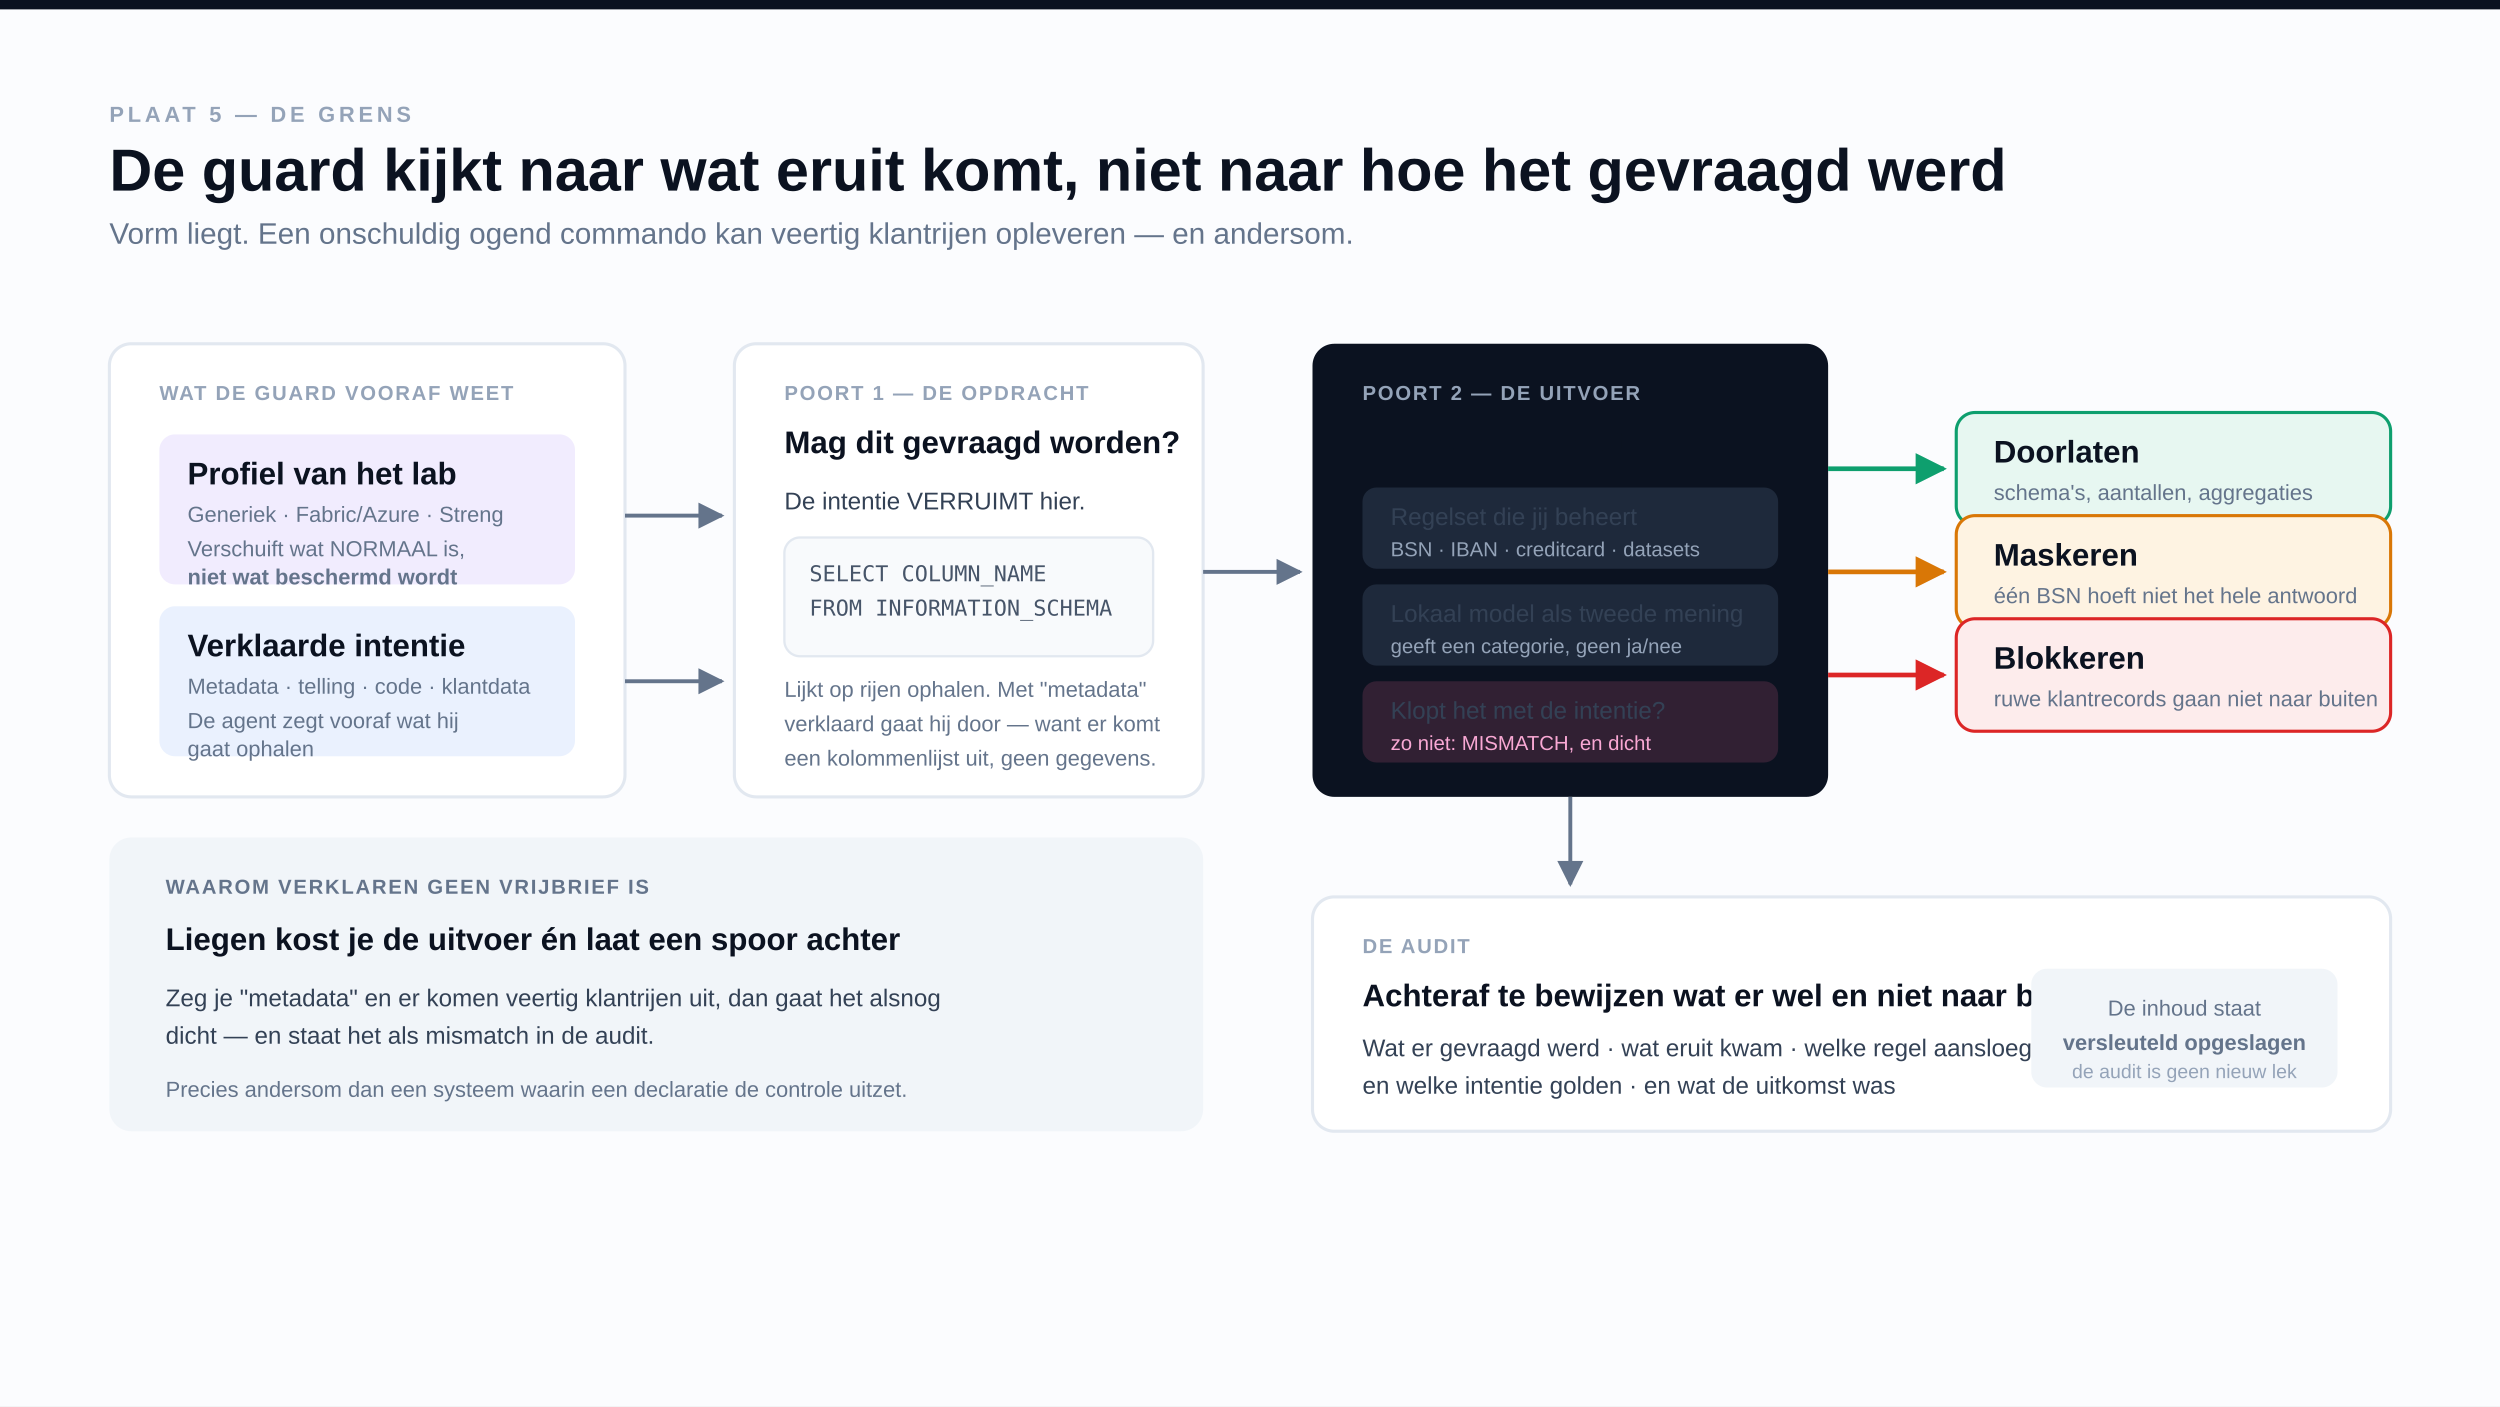
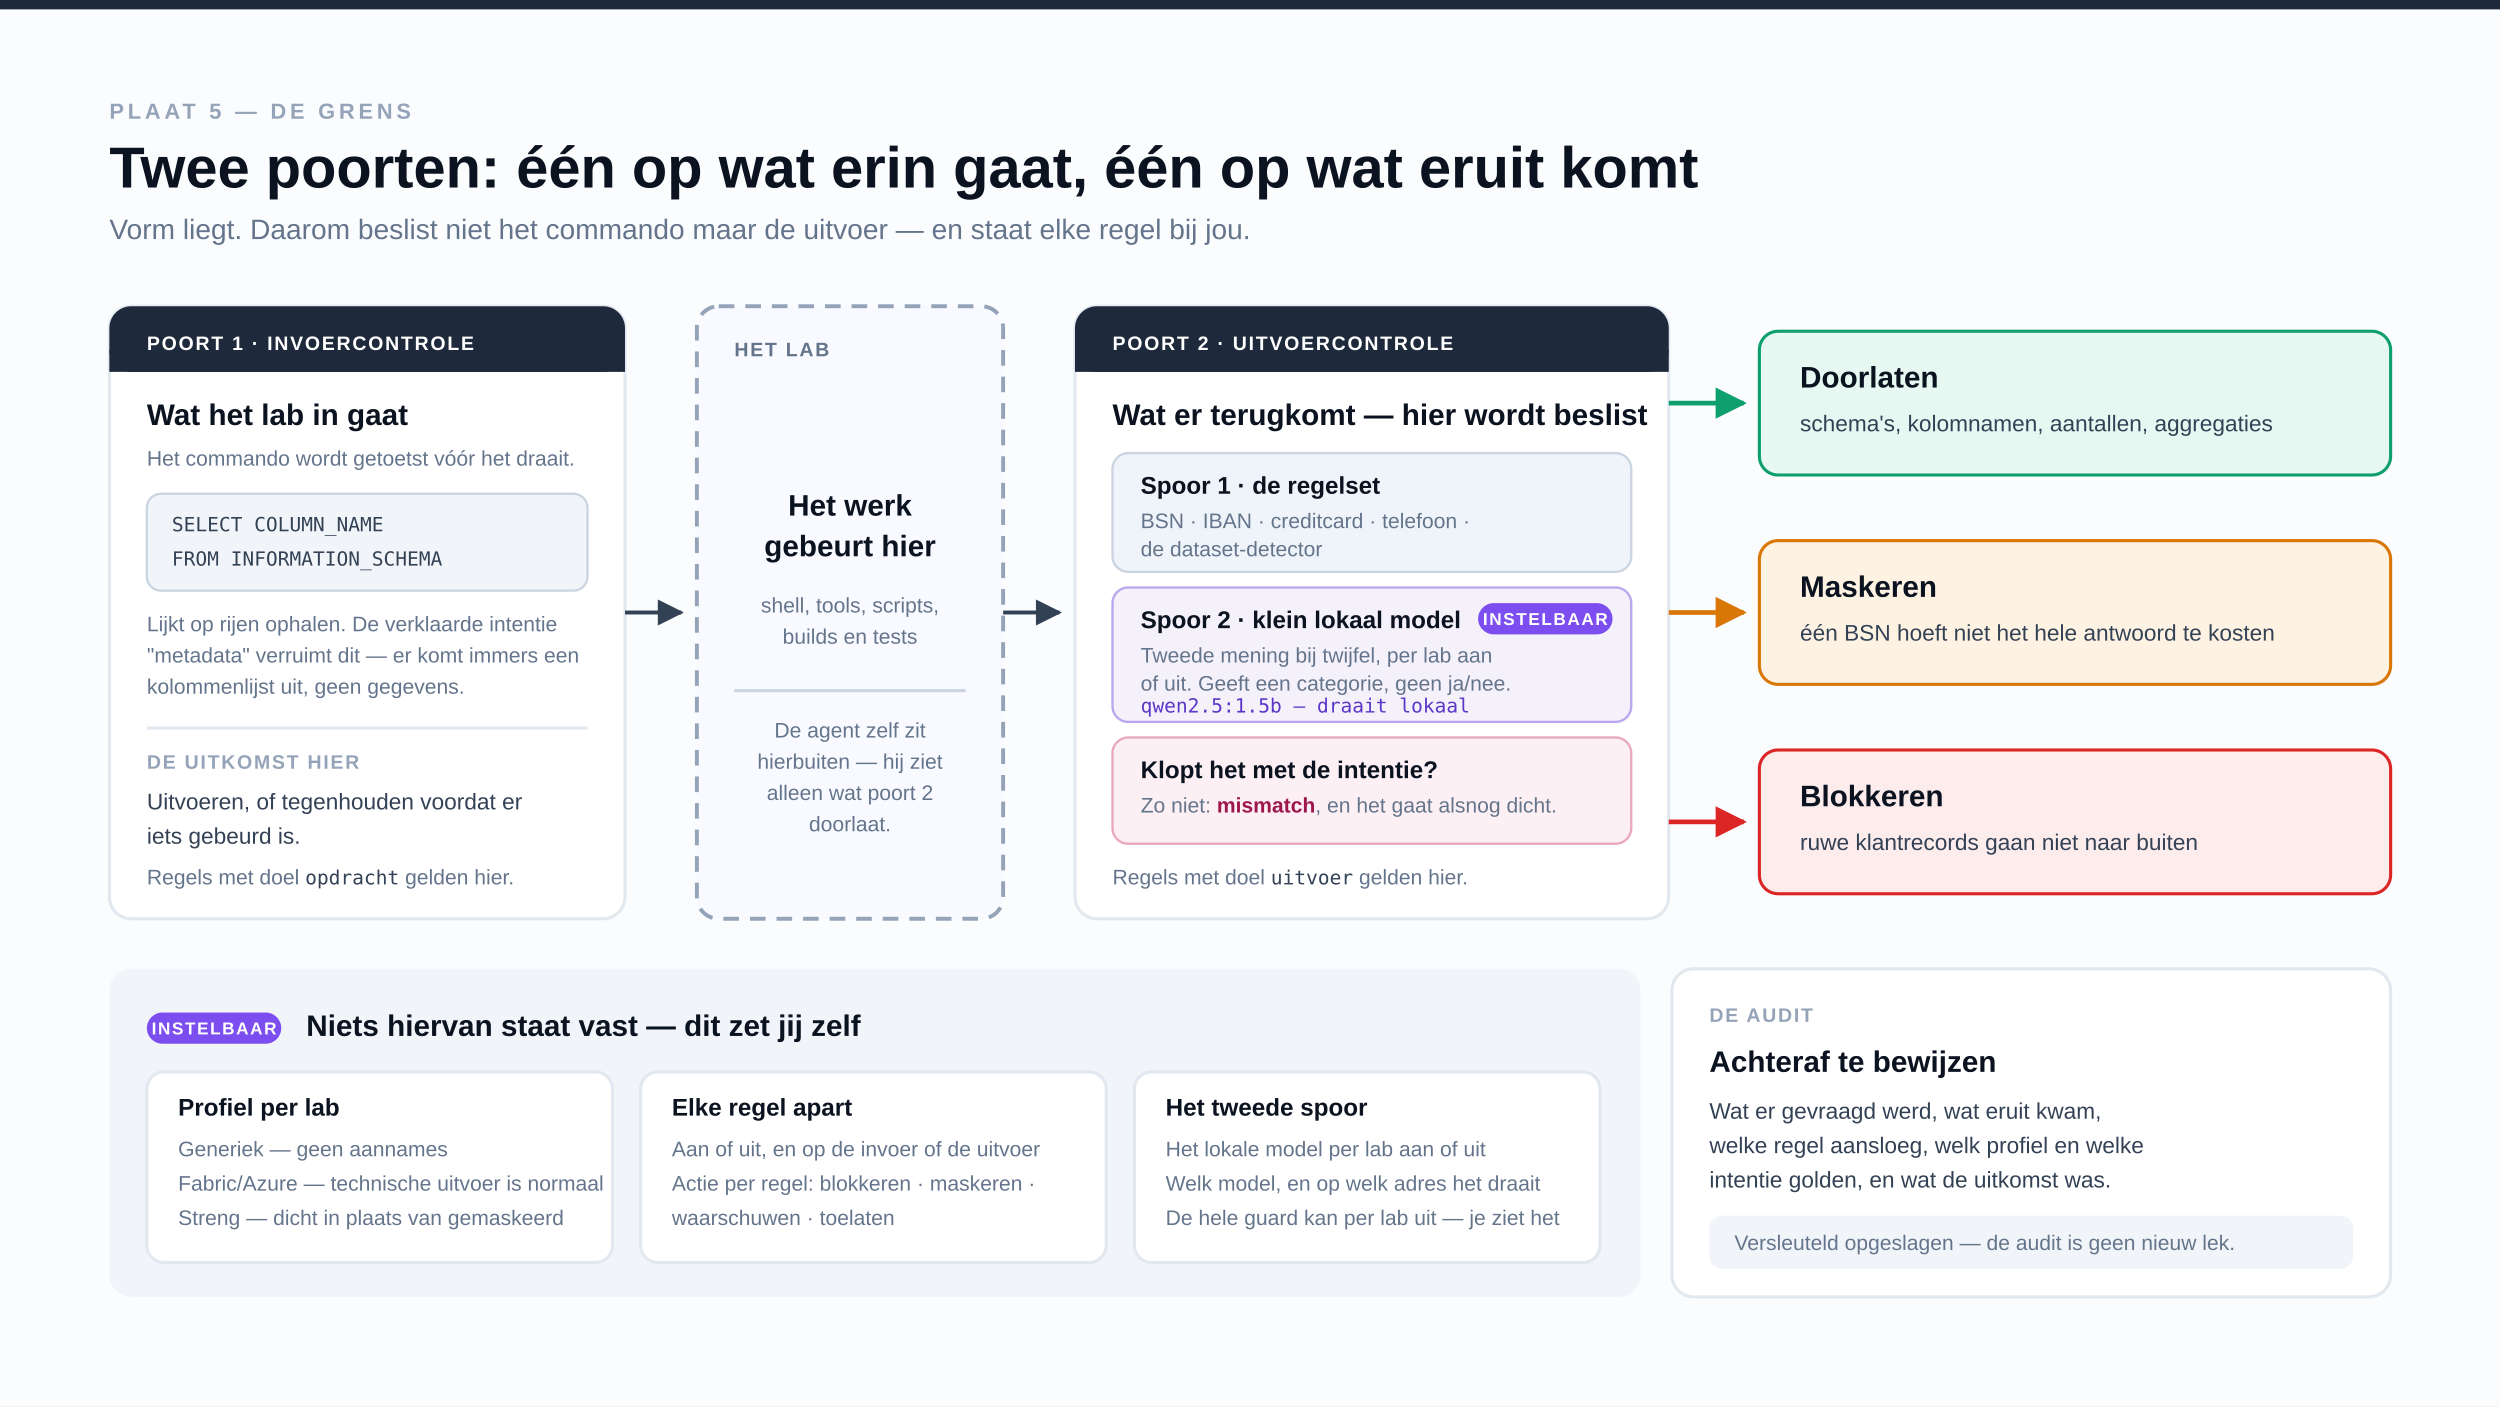
- <svg xmlns="http://www.w3.org/2000/svg" viewBox="0 0 1600 900" width="1600" height="900" role="img" aria-labelledby="t4">
+ <svg xmlns="http://www.w3.org/2000/svg" viewBox="0 0 1600 900" width="1600" height="900" role="img" aria-labelledby="t5">
  <defs>
-     <marker id="a" viewBox="0 0 12 12" refX="10" refY="6" markerWidth="8" markerHeight="8" orient="auto-start-reverse">
-       <path d="M1 1 L11 6 L1 11 z" fill="#64748B" />
+     <marker id="ai" viewBox="0 0 12 12" refX="10" refY="6" markerWidth="8" markerHeight="8" orient="auto-start-reverse">
+       <path d="M1 1 L11 6 L1 11 z" fill="#334155" />
    </marker>
    <marker id="ag" viewBox="0 0 12 12" refX="10" refY="6" markerWidth="8" markerHeight="8" orient="auto-start-reverse">
      <path d="M1 1 L11 6 L1 11 z" fill="#0E9F6E" />
    </marker>
    <marker id="aw" viewBox="0 0 12 12" refX="10" refY="6" markerWidth="8" markerHeight="8" orient="auto-start-reverse">
      <path d="M1 1 L11 6 L1 11 z" fill="#D97706" />
    </marker>
    <marker id="ar" viewBox="0 0 12 12" refX="10" refY="6" markerWidth="8" markerHeight="8" orient="auto-start-reverse">
      <path d="M1 1 L11 6 L1 11 z" fill="#DC2626" />
    </marker>
  </defs>
  <style>
    .f { font-family: Archivo, "Segoe UI", "Helvetica Neue", Arial, sans-serif; }
-     .title { font-size: 38px; font-weight: 700; fill: #0B1220; }
-     .sub { font-size: 19px; fill: #64748B; }
+     .title { font-size: 37px; font-weight: 700; fill: #0B1220; }
+     .sub { font-size: 18px; fill: #64748B; }
    .eyebrow { font-size: 14px; font-weight: 700; fill: #94A3B8; letter-spacing: 2.4px; }
-     .h { font-size: 20px; font-weight: 700; fill: #0B1220; }
-     .lab { font-size: 15.5px; fill: #334155; }
-     .sm { font-size: 14px; fill: #64748B; }
-     .tag { font-size: 13px; font-weight: 700; letter-spacing: 1.1px; }
-     .mono { font-family: "JetBrains Mono", "SF Mono", Consolas, monospace; font-size: 14px; }
+     .h { font-size: 19px; font-weight: 700; fill: #0B1220; }
+     .lab { font-size: 14.5px; fill: #334155; }
+     .sm { font-size: 13.5px; fill: #64748B; }
+     .tag { font-size: 12.5px; font-weight: 700; letter-spacing: 1.1px; }
+     .mono { font-family: "JetBrains Mono", "SF Mono", Consolas, monospace; font-size: 12.5px; }
+     .pil { font-size: 11px; font-weight: 700; letter-spacing: 1px; }
  </style>
  <rect width="1600" height="900" fill="#FBFCFE" />
-   <rect x="0" y="0" width="1600" height="6" fill="#0B1220" />
-   <text class="f eyebrow" x="70" y="78">PLAAT 5 — DE GRENS</text>
-   <text class="f title" x="70" y="122">De guard kijkt naar wat eruit komt, niet naar hoe het gevraagd werd</text>
-   <text class="f sub" x="70" y="156">Vorm liegt. Een onschuldig ogend commando kan veertig klantrijen opleveren — en andersom.</text>
-   <rect x="70" y="220" width="330" height="290" rx="14" fill="#FFFFFF" stroke="#E2E8F0" stroke-width="2" />
-   <text class="f tag" x="102" y="256" fill="#94A3B8">WAT DE GUARD VOORAF WEET</text>
-   <rect x="102" y="278" width="266" height="96" rx="10" fill="#F1ECFE" />
-   <text class="f h" x="120" y="310" fill="#6D28D9">Profiel van het lab</text>
-   <text class="f sm" x="120" y="334">Generiek · Fabric/Azure · Streng</text>
-   <text class="f sm" x="120" y="356">Verschuift wat NORMAAL is,</text>
-   <text class="f sm" x="120" y="374" font-weight="700">niet wat beschermd wordt</text>
-   <rect x="102" y="388" width="266" height="96" rx="10" fill="#EAF1FE" />
-   <text class="f h" x="120" y="420" fill="#1D4ED8">Verklaarde intentie</text>
-   <text class="f sm" x="120" y="444">Metadata · telling · code · klantdata</text>
-   <text class="f sm" x="120" y="466">De agent zegt vooraf wat hij</text>
-   <text class="f sm" x="120" y="484">gaat ophalen</text>
-   <path d="M400 330 L462 330" stroke="#64748B" stroke-width="2.5" marker-end="url(#a)" />
-   <path d="M400 436 L462 436" stroke="#64748B" stroke-width="2.5" marker-end="url(#a)" />
-   <rect x="470" y="220" width="300" height="290" rx="14" fill="#FFFFFF" stroke="#E2E8F0" stroke-width="2" />
-   <text class="f tag" x="502" y="256" fill="#94A3B8">POORT 1 — DE OPDRACHT</text>
-   <text class="f h" x="502" y="290">Mag dit gevraagd worden?</text>
-   <text class="f lab" x="502" y="326">De intentie VERRUIMT hier.</text>
-   <rect x="502" y="344" width="236" height="76" rx="10" fill="#F8FAFC" stroke="#E2E8F0" stroke-width="1.5" />
-   <text class="f mono" x="518" y="372" fill="#475569">SELECT COLUMN_NAME</text>
-   <text class="f mono" x="518" y="394" fill="#475569">FROM INFORMATION_SCHEMA</text>
-   <text class="f sm" x="502" y="446">Lijkt op rijen ophalen. Met "metadata"</text>
-   <text class="f sm" x="502" y="468">verklaard gaat hij door — want er komt</text>
-   <text class="f sm" x="502" y="490">een kolommenlijst uit, geen gegevens.</text>
-   <path d="M770 366 L832 366" stroke="#64748B" stroke-width="2.5" marker-end="url(#a)" />
-   <rect x="840" y="220" width="330" height="290" rx="14" fill="#0B1220" />
-   <text class="f tag" x="872" y="256" fill="#94A3B8">POORT 2 — DE UITVOER</text>
-   <text class="f h" x="872" y="290" fill="#FFFFFF">Hier wordt beslist</text>
-   <rect x="872" y="312" width="266" height="52" rx="9" fill="#1E293B" />
-   <text class="f lab" x="890" y="336" fill="#E2E8F0">Regelset die jij beheert</text>
-   <text class="f" x="890" y="356" font-size="13" fill="#94A3B8">BSN · IBAN · creditcard · datasets</text>
-   <rect x="872" y="374" width="266" height="52" rx="9" fill="#1E293B" />
-   <text class="f lab" x="890" y="398" fill="#E2E8F0">Lokaal model als tweede mening</text>
-   <text class="f" x="890" y="418" font-size="13" fill="#94A3B8">geeft een categorie, geen ja/nee</text>
-   <rect x="872" y="436" width="266" height="52" rx="9" fill="#312033" />
-   <text class="f lab" x="890" y="460" fill="#FBCFE8">Klopt het met de intentie?</text>
-   <text class="f" x="890" y="480" font-size="13" fill="#F9A8D4">zo niet: MISMATCH, en dicht</text>
-   <path d="M1170 300 L1244 300" stroke="#0E9F6E" stroke-width="3" marker-end="url(#ag)" />
-   <rect x="1252" y="264" width="278" height="72" rx="12" fill="#E7F7F1" stroke="#0E9F6E" stroke-width="2" />
-   <text class="f h" x="1276" y="296" fill="#0E7A55">Doorlaten</text>
-   <text class="f sm" x="1276" y="320">schema's, aantallen, aggregaties</text>
-   <path d="M1170 366 L1244 366" stroke="#D97706" stroke-width="3" marker-end="url(#aw)" />
-   <rect x="1252" y="330" width="278" height="72" rx="12" fill="#FEF3E2" stroke="#D97706" stroke-width="2" />
-   <text class="f h" x="1276" y="362" fill="#B45309">Maskeren</text>
-   <text class="f sm" x="1276" y="386">één BSN hoeft niet het hele antwoord</text>
-   <path d="M1170 432 L1244 432" stroke="#DC2626" stroke-width="3" marker-end="url(#ar)" />
-   <rect x="1252" y="396" width="278" height="72" rx="12" fill="#FDECEC" stroke="#DC2626" stroke-width="2" />
-   <text class="f h" x="1276" y="428" fill="#B91C1C">Blokkeren</text>
-   <text class="f sm" x="1276" y="452">ruwe klantrecords gaan niet naar buiten</text>
-   <path d="M1005 510 L1005 566" stroke="#64748B" stroke-width="2.5" marker-end="url(#a)" />
-   <rect x="840" y="574" width="690" height="150" rx="14" fill="#FFFFFF" stroke="#E2E8F0" stroke-width="2" />
-   <text class="f tag" x="872" y="610" fill="#94A3B8">DE AUDIT</text>
-   <text class="f h" x="872" y="644">Achteraf te bewijzen wat er wel en niet naar buiten ging</text>
-   <text class="f lab" x="872" y="676">Wat er gevraagd werd · wat eruit kwam · welke regel aansloeg · welk profiel</text>
-   <text class="f lab" x="872" y="700">en welke intentie golden · en wat de uitkomst was</text>
-   <rect x="1300" y="620" width="196" height="76" rx="10" fill="#F1F5F9" />
-   <text class="f sm" x="1398" y="650" text-anchor="middle">De inhoud staat</text>
-   <text class="f sm" x="1398" y="672" text-anchor="middle" font-weight="700">versleuteld opgeslagen</text>
-   <text class="f" x="1398" y="690" text-anchor="middle" font-size="12.5" fill="#94A3B8">de audit is geen nieuw lek</text>
-   <rect x="70" y="536" width="700" height="188" rx="14" fill="#F1F5F9" />
-   <text class="f tag" x="106" y="572" fill="#64748B">WAAROM VERKLAREN GEEN VRIJBRIEF IS</text>
-   <text class="f h" x="106" y="608">Liegen kost je de uitvoer én laat een spoor achter</text>
-   <text class="f lab" x="106" y="644">Zeg je "metadata" en er komen veertig klantrijen uit, dan gaat het alsnog</text>
-   <text class="f lab" x="106" y="668">dicht — en staat het als mismatch in de audit.</text>
-   <text class="f sm" x="106" y="702">Precies andersom dan een systeem waarin een declaratie de controle uitzet.</text>
+   <rect x="0" y="0" width="1600" height="6" fill="#1E293B" />
+   <text class="f eyebrow" x="70" y="76">PLAAT 5 — DE GRENS</text>
+   <text class="f title" x="70" y="120">Twee poorten: één op wat erin gaat, één op wat eruit komt</text>
+   <text class="f sub" x="70" y="153">Vorm liegt. Daarom beslist niet het commando maar de uitvoer — en staat elke regel bij jou.</text>
+   <rect x="70" y="196" width="330" height="392" rx="14" fill="#FFFFFF" stroke="#E2E8F0" stroke-width="2" />
+   <rect x="70" y="196" width="330" height="42" rx="14" fill="#1E293B" />
+   <rect x="70" y="224" width="330" height="14" fill="#1E293B" />
+   <text class="f tag" x="94" y="224" fill="#FFFFFF">POORT 1 · INVOERCONTROLE</text>
+   <text class="f h" x="94" y="272">Wat het lab in gaat</text>
+   <text class="f sm" x="94" y="298">Het commando wordt getoetst vóór het draait.</text>
+   <rect x="94" y="316" width="282" height="62" rx="9" fill="#F1F5F9" stroke="#CBD5E1" stroke-width="1.5" />
+   <text class="f mono" x="110" y="340" fill="#334155">SELECT COLUMN_NAME</text>
+   <text class="f mono" x="110" y="362" fill="#334155">FROM INFORMATION_SCHEMA</text>
+   <text class="f sm" x="94" y="404">Lijkt op rijen ophalen. De verklaarde intentie</text>
+   <text class="f sm" x="94" y="424">"metadata" verruimt dit — er komt immers een</text>
+   <text class="f sm" x="94" y="444">kolommenlijst uit, geen gegevens.</text>
+   <line x1="94" y1="466" x2="376" y2="466" stroke="#E2E8F0" stroke-width="2" />
+   <text class="f tag" x="94" y="492" fill="#94A3B8">DE UITKOMST HIER</text>
+   <text class="f lab" x="94" y="518">Uitvoeren, of tegenhouden voordat er</text>
+   <text class="f lab" x="94" y="540">iets gebeurd is.</text>
+   <text class="f sm" x="94" y="566">Regels met doel <tspan class="mono" fill="#334155">opdracht</tspan> gelden hier.</text>
+   <path d="M400 392 L436 392" stroke="#334155" stroke-width="2.5" marker-end="url(#ai)" />
+   <rect x="446" y="196" width="196" height="392" rx="14" fill="#F8FAFF" stroke="#94A3B8" stroke-width="2.5" stroke-dasharray="10 7" />
+   <text class="f tag" x="470" y="228" fill="#64748B">HET LAB</text>
+   <text class="f h" x="544" y="330" text-anchor="middle">Het werk</text>
+   <text class="f h" x="544" y="356" text-anchor="middle">gebeurt hier</text>
+   <text class="f sm" x="544" y="392" text-anchor="middle">shell, tools, scripts,</text>
+   <text class="f sm" x="544" y="412" text-anchor="middle">builds en tests</text>
+   <line x1="470" y1="442" x2="618" y2="442" stroke="#CBD5E1" stroke-width="2" />
+   <text class="f sm" x="544" y="472" text-anchor="middle">De agent zelf zit</text>
+   <text class="f sm" x="544" y="492" text-anchor="middle">hierbuiten — hij ziet</text>
+   <text class="f sm" x="544" y="512" text-anchor="middle">alleen wat poort 2</text>
+   <text class="f sm" x="544" y="532" text-anchor="middle">doorlaat.</text>
+   <path d="M642 392 L678 392" stroke="#334155" stroke-width="2.5" marker-end="url(#ai)" />
+   <rect x="688" y="196" width="380" height="392" rx="14" fill="#FFFFFF" stroke="#E2E8F0" stroke-width="2" />
+   <rect x="688" y="196" width="380" height="42" rx="14" fill="#1E293B" />
+   <rect x="688" y="224" width="380" height="14" fill="#1E293B" />
+   <text class="f tag" x="712" y="224" fill="#FFFFFF">POORT 2 · UITVOERCONTROLE</text>
+   <text class="f h" x="712" y="272">Wat er terugkomt — hier wordt beslist</text>
+   <rect x="712" y="290" width="332" height="76" rx="10" fill="#EFF4FA" stroke="#CBD5E1" stroke-width="1.5" />
+   <text class="f" x="730" y="316" font-size="15.5" font-weight="700" fill="#0B1220">Spoor 1 · de regelset</text>
+   <text class="f sm" x="730" y="338">BSN · IBAN · creditcard · telefoon ·</text>
+   <text class="f sm" x="730" y="356">de dataset-detector</text>
+   <rect x="712" y="376" width="332" height="86" rx="10" fill="#F4F1FB" stroke="#B9A7EE" stroke-width="1.5" />
+   <rect x="946" y="386" width="86" height="20" rx="10" fill="#7C4DEF" />
+   <text class="f pil" x="989" y="400" text-anchor="middle" fill="#FFFFFF">INSTELBAAR</text>
+   <text class="f" x="730" y="402" font-size="15.5" font-weight="700" fill="#0B1220">Spoor 2 · klein lokaal model</text>
+   <text class="f sm" x="730" y="424">Tweede mening bij twijfel, per lab aan</text>
+   <text class="f sm" x="730" y="442">of uit. Geeft een categorie, geen ja/nee.</text>
+   <text class="f mono" x="730" y="456" fill="#5B36C7">qwen2.5:1.5b — draait lokaal</text>
+   <rect x="712" y="472" width="332" height="68" rx="10" fill="#FCF0F4" stroke="#E9A8C0" stroke-width="1.5" />
+   <text class="f" x="730" y="498" font-size="15.5" font-weight="700" fill="#0B1220">Klopt het met de intentie?</text>
+   <text class="f sm" x="730" y="520">Zo niet: <tspan font-weight="700" fill="#9D174D">mismatch</tspan>, en het gaat alsnog dicht.</text>
+   <text class="f sm" x="712" y="566">Regels met doel <tspan class="mono" fill="#334155">uitvoer</tspan> gelden hier.</text>
+   <path d="M1068 258 L1116 258" stroke="#0E9F6E" stroke-width="3" marker-end="url(#ag)" />
+   <rect x="1126" y="212" width="404" height="92" rx="12" fill="#E7F7F1" stroke="#0E9F6E" stroke-width="2" />
+   <text class="f h" x="1152" y="248" fill="#0E7A55">Doorlaten</text>
+   <text class="f lab" x="1152" y="276">schema's, kolomnamen, aantallen, aggregaties</text>
+   <path d="M1068 392 L1116 392" stroke="#D97706" stroke-width="3" marker-end="url(#aw)" />
+   <rect x="1126" y="346" width="404" height="92" rx="12" fill="#FEF3E2" stroke="#D97706" stroke-width="2" />
+   <text class="f h" x="1152" y="382" fill="#B45309">Maskeren</text>
+   <text class="f lab" x="1152" y="410">één BSN hoeft niet het hele antwoord te kosten</text>
+   <path d="M1068 526 L1116 526" stroke="#DC2626" stroke-width="3" marker-end="url(#ar)" />
+   <rect x="1126" y="480" width="404" height="92" rx="12" fill="#FDECEC" stroke="#DC2626" stroke-width="2" />
+   <text class="f h" x="1152" y="516" fill="#B91C1C">Blokkeren</text>
+   <text class="f lab" x="1152" y="544">ruwe klantrecords gaan niet naar buiten</text>
+   <rect x="70" y="620" width="980" height="210" rx="14" fill="#F1F5F9" />
+   <rect x="94" y="648" width="86" height="20" rx="10" fill="#7C4DEF" />
+   <text class="f pil" x="137" y="662" text-anchor="middle" fill="#FFFFFF">INSTELBAAR</text>
+   <text class="f h" x="196" y="663">Niets hiervan staat vast — dit zet jij zelf</text>
+   <rect x="94" y="686" width="298" height="122" rx="11" fill="#FFFFFF" stroke="#E2E8F0" stroke-width="2" />
+   <text class="f" x="114" y="714" font-size="15.5" font-weight="700" fill="#0B1220">Profiel per lab</text>
+   <text class="f sm" x="114" y="740">Generiek — geen aannames</text>
+   <text class="f sm" x="114" y="762">Fabric/Azure — technische uitvoer is normaal</text>
+   <text class="f sm" x="114" y="784">Streng — dicht in plaats van gemaskeerd</text>
+   <rect x="410" y="686" width="298" height="122" rx="11" fill="#FFFFFF" stroke="#E2E8F0" stroke-width="2" />
+   <text class="f" x="430" y="714" font-size="15.5" font-weight="700" fill="#0B1220">Elke regel apart</text>
+   <text class="f sm" x="430" y="740">Aan of uit, en op de invoer of de uitvoer</text>
+   <text class="f sm" x="430" y="762">Actie per regel: blokkeren · maskeren ·</text>
+   <text class="f sm" x="430" y="784">waarschuwen · toelaten</text>
+   <rect x="726" y="686" width="298" height="122" rx="11" fill="#FFFFFF" stroke="#E2E8F0" stroke-width="2" />
+   <text class="f" x="746" y="714" font-size="15.5" font-weight="700" fill="#0B1220">Het tweede spoor</text>
+   <text class="f sm" x="746" y="740">Het lokale model per lab aan of uit</text>
+   <text class="f sm" x="746" y="762">Welk model, en op welk adres het draait</text>
+   <text class="f sm" x="746" y="784">De hele guard kan per lab uit — je ziet het</text>
+   <rect x="1070" y="620" width="460" height="210" rx="14" fill="#FFFFFF" stroke="#E2E8F0" stroke-width="2" />
+   <text class="f tag" x="1094" y="654" fill="#94A3B8">DE AUDIT</text>
+   <text class="f h" x="1094" y="686">Achteraf te bewijzen</text>
+   <text class="f lab" x="1094" y="716">Wat er gevraagd werd, wat eruit kwam,</text>
+   <text class="f lab" x="1094" y="738">welke regel aansloeg, welk profiel en welke</text>
+   <text class="f lab" x="1094" y="760">intentie golden, en wat de uitkomst was.</text>
+   <rect x="1094" y="778" width="412" height="34" rx="8" fill="#F1F5F9" />
+   <text class="f sm" x="1110" y="800">Versleuteld opgeslagen — de audit is geen nieuw lek.</text>
</svg>
